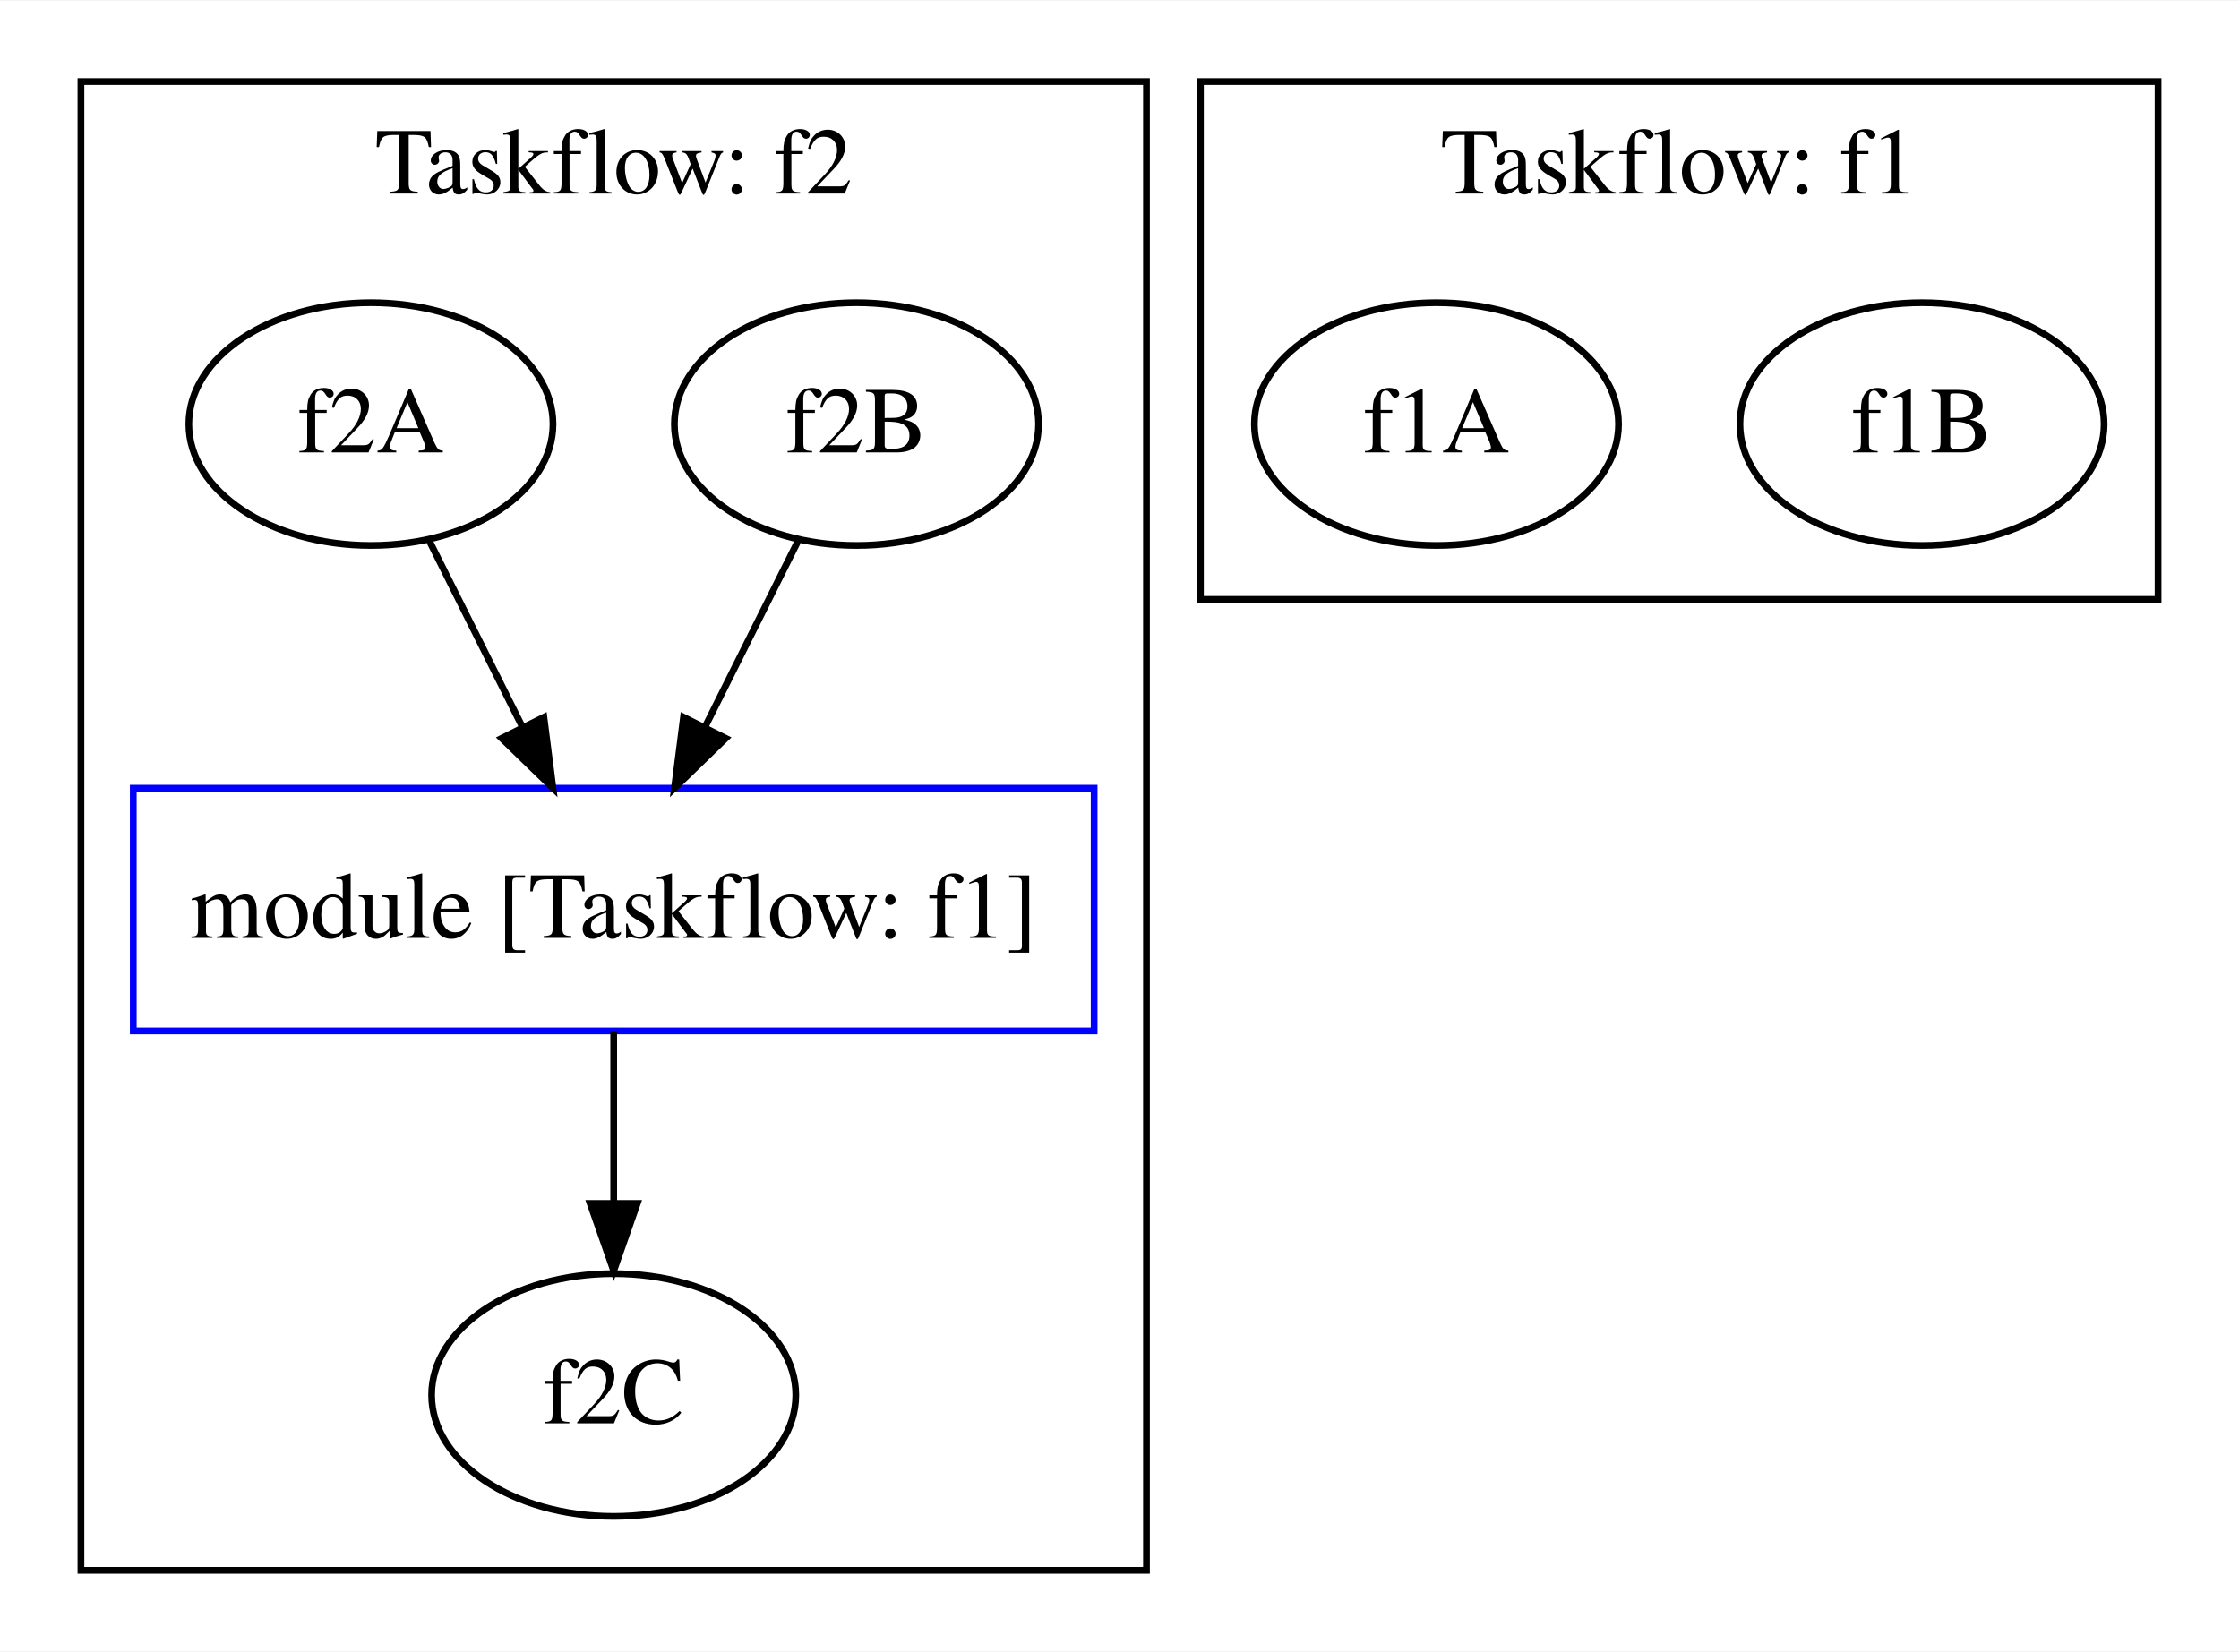
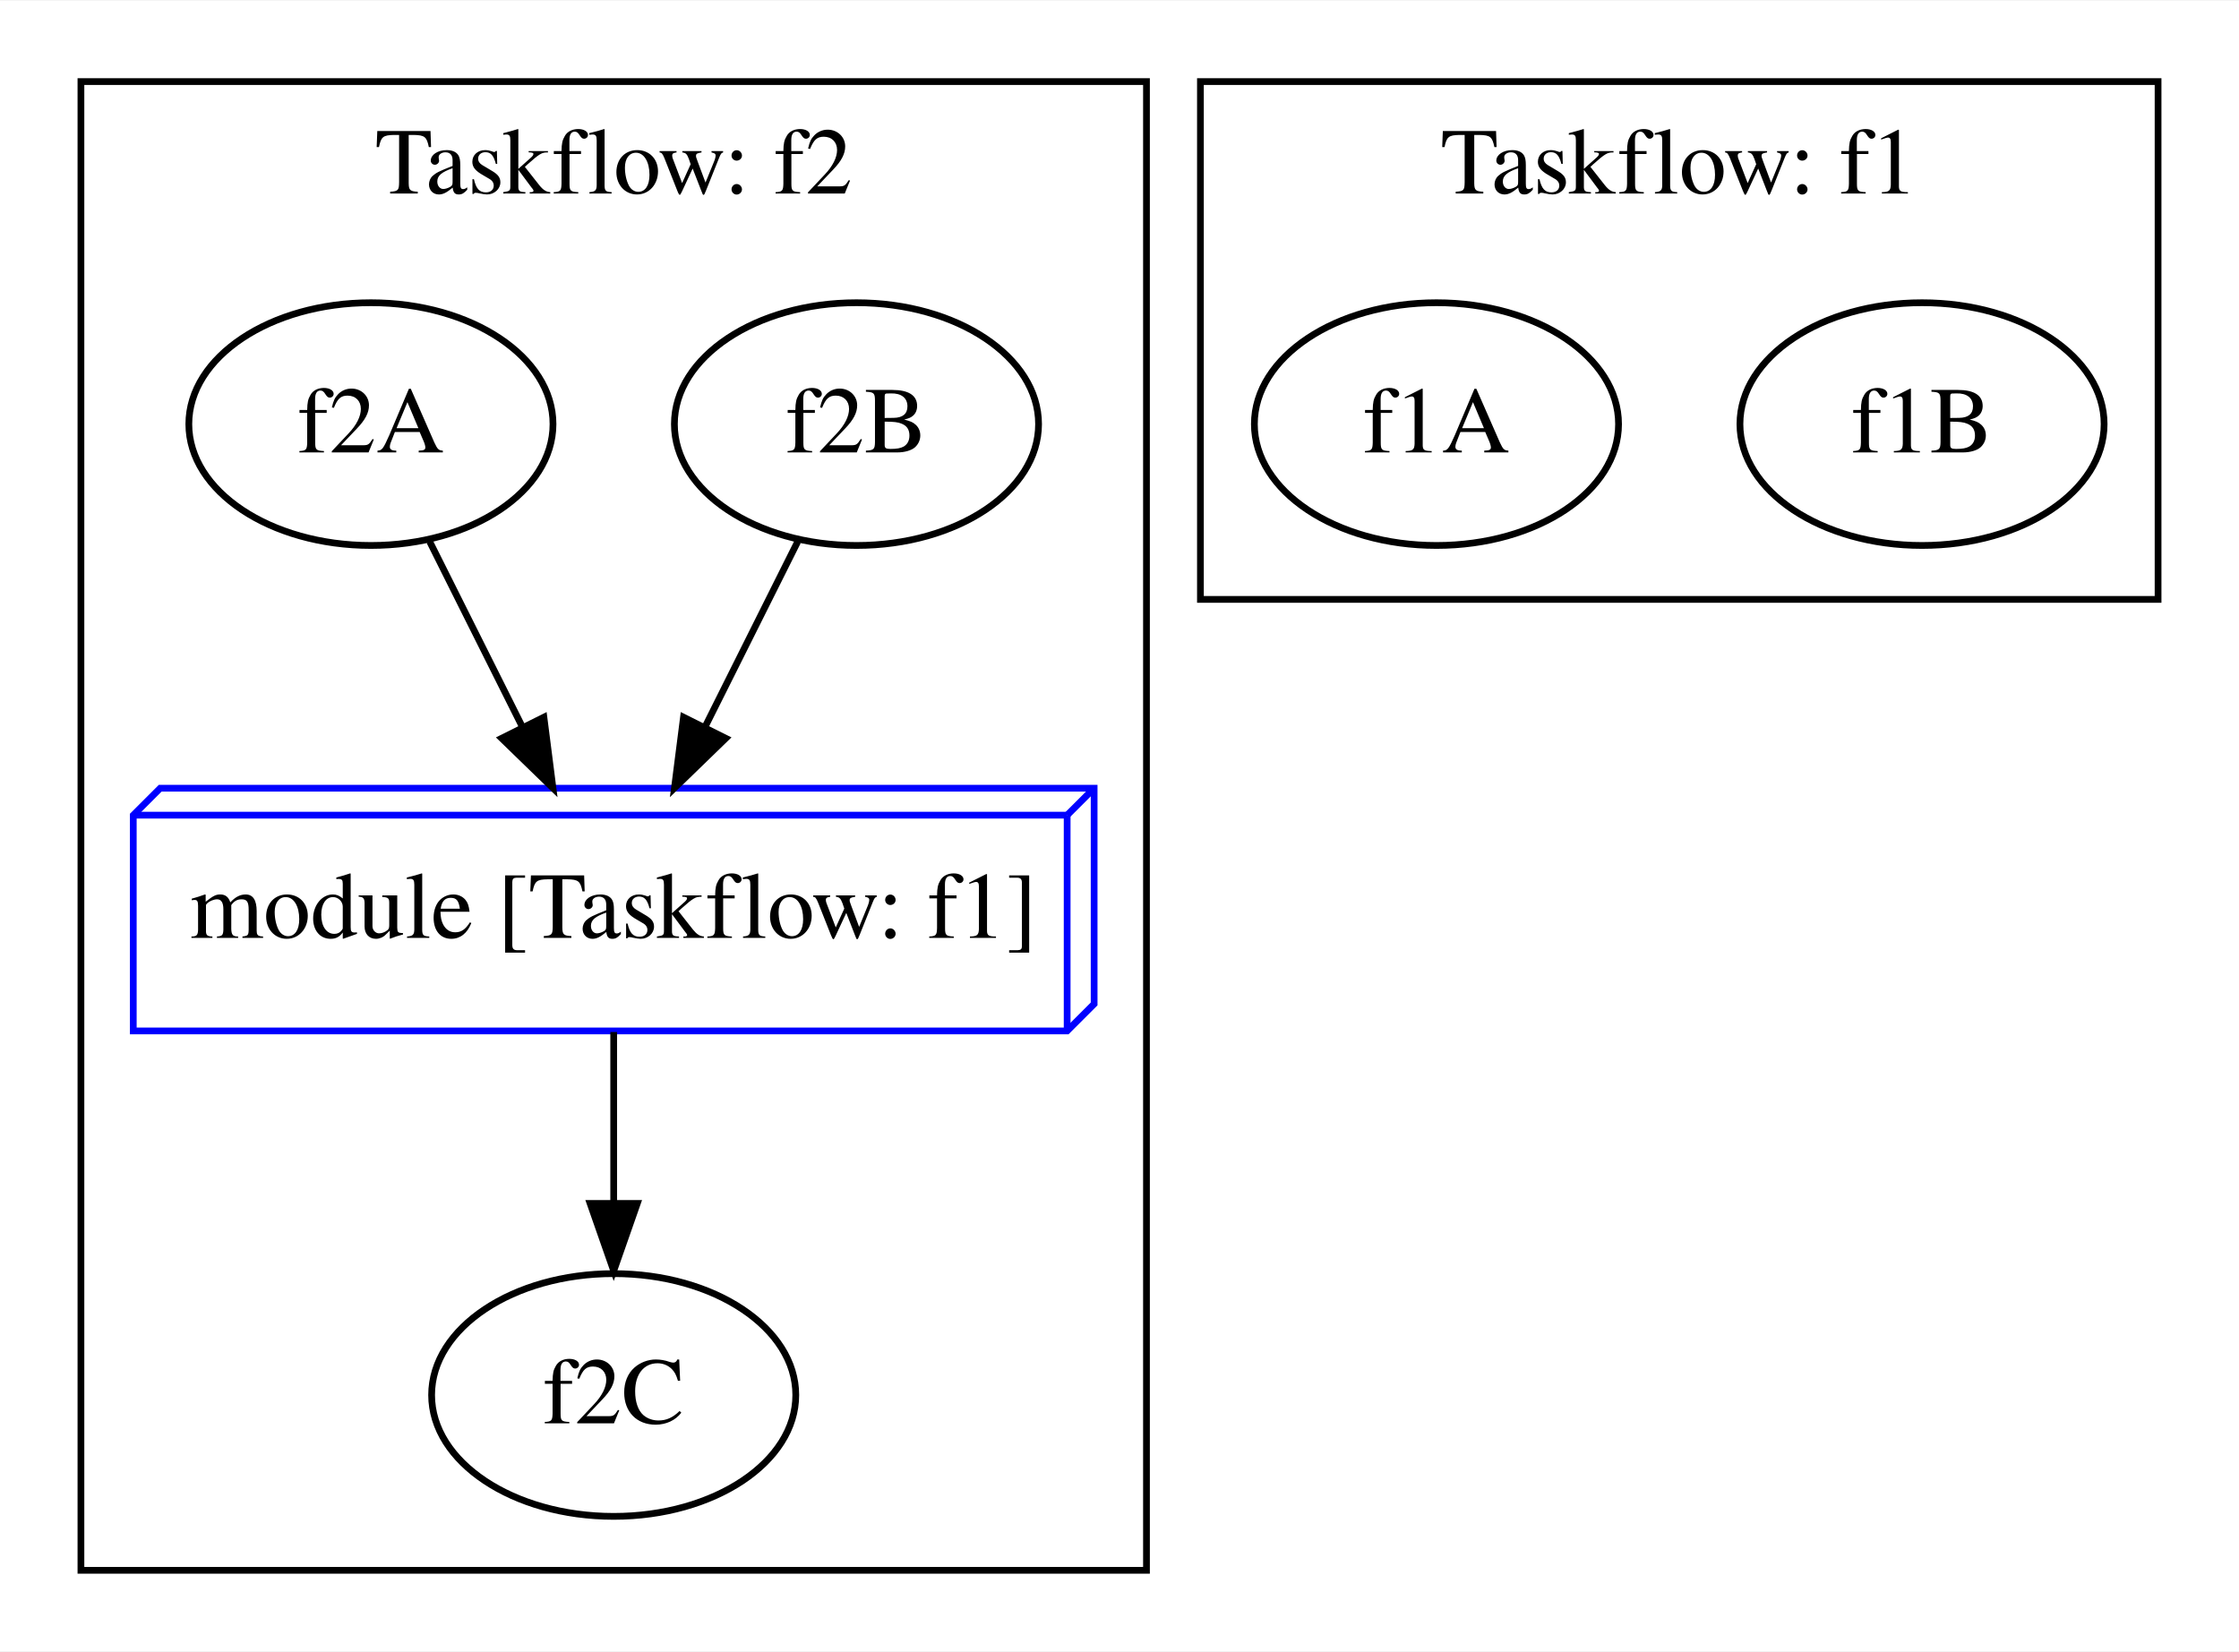
<svg xmlns="http://www.w3.org/2000/svg" width="332pt" height="245pt" viewBox="0.00 0.00 332.00 244.80">
  <g id="graph0" class="graph" transform="scale(1 1) rotate(0) translate(4 240.8)">
    <polygon fill="#ffffff" stroke="transparent" points="-4,4 -4,-240.8 328,-240.8 328,4 -4,4" />
    <g id="clust1" class="cluster">
      <polygon fill="none" stroke="#000000" points="8,-8 8,-228.8 166,-228.8 166,-8 8,-8" />
      <text text-anchor="middle" x="87" y="-212.2" font-family="Times,serif" font-size="14.00" fill="#000000">Taskflow: f2</text>
    </g>
    <g id="clust2" class="cluster">
      <polygon fill="none" stroke="#000000" points="174,-152 174,-228.8 316,-228.8 316,-152 174,-152" />
      <text text-anchor="middle" x="245" y="-212.2" font-family="Times,serif" font-size="14.00" fill="#000000">Taskflow: f1</text>
    </g>
    <g id="node1" class="node">
      <ellipse fill="none" stroke="#000000" cx="87" cy="-34" rx="27" ry="18" />
      <text text-anchor="middle" x="87" y="-29.8" font-family="Times,serif" font-size="14.00" fill="#000000">f2C</text>
    </g>
    <g id="node2" class="node">
      <ellipse fill="none" stroke="#000000" cx="123" cy="-178" rx="27" ry="18" />
      <text text-anchor="middle" x="123" y="-173.8" font-family="Times,serif" font-size="14.00" fill="#000000">f2B</text>
    </g>
    <g id="node3" class="node">
-       <polygon fill="none" stroke="#0000ff" points="158.238,-124 15.762,-124 15.762,-88 158.238,-88 158.238,-124" />
+       <polygon fill="none" stroke="#0000ff" points="158.238,-124 19.762,-124 15.762,-120 15.762,-88 154.238,-88 158.238,-92 158.238,-124" />
+       <polyline fill="none" stroke="#0000ff" points="154.238,-120 15.762,-120 " />
+       <polyline fill="none" stroke="#0000ff" points="154.238,-120 154.238,-88 " />
+       <polyline fill="none" stroke="#0000ff" points="154.238,-120 158.238,-124 " />
      <text text-anchor="middle" x="87" y="-101.8" font-family="Times,serif" font-size="14.00" fill="#000000">module [Taskflow: f1]</text>
    </g>
    <g id="edge1" class="edge">
      <path fill="none" stroke="#000000" d="M114.285,-160.571C110.177,-152.354 105.18,-142.361 100.591,-133.182" />
      <polygon fill="#000000" stroke="#000000" points="103.613,-131.4 96.01,-124.021 97.352,-134.53 103.613,-131.4" />
    </g>
    <g id="edge3" class="edge">
      <path fill="none" stroke="#000000" d="M87,-87.831C87,-80.131 87,-70.974 87,-62.417" />
      <polygon fill="#000000" stroke="#000000" points="90.5,-62.413 87,-52.413 83.5,-62.413 90.5,-62.413" />
    </g>
    <g id="node4" class="node">
      <ellipse fill="none" stroke="#000000" cx="51" cy="-178" rx="27" ry="18" />
      <text text-anchor="middle" x="51" y="-173.8" font-family="Times,serif" font-size="14.00" fill="#000000">f2A</text>
    </g>
    <g id="edge2" class="edge">
      <path fill="none" stroke="#000000" d="M59.715,-160.571C63.823,-152.354 68.82,-142.361 73.409,-133.182" />
      <polygon fill="#000000" stroke="#000000" points="76.648,-134.53 77.99,-124.021 70.387,-131.4 76.648,-134.53" />
    </g>
    <g id="node5" class="node">
      <ellipse fill="none" stroke="#000000" cx="281" cy="-178" rx="27" ry="18" />
      <text text-anchor="middle" x="281" y="-173.8" font-family="Times,serif" font-size="14.00" fill="#000000">f1B</text>
    </g>
    <g id="node6" class="node">
      <ellipse fill="none" stroke="#000000" cx="209" cy="-178" rx="27" ry="18" />
      <text text-anchor="middle" x="209" y="-173.8" font-family="Times,serif" font-size="14.00" fill="#000000">f1A</text>
    </g>
  </g>
</svg>
